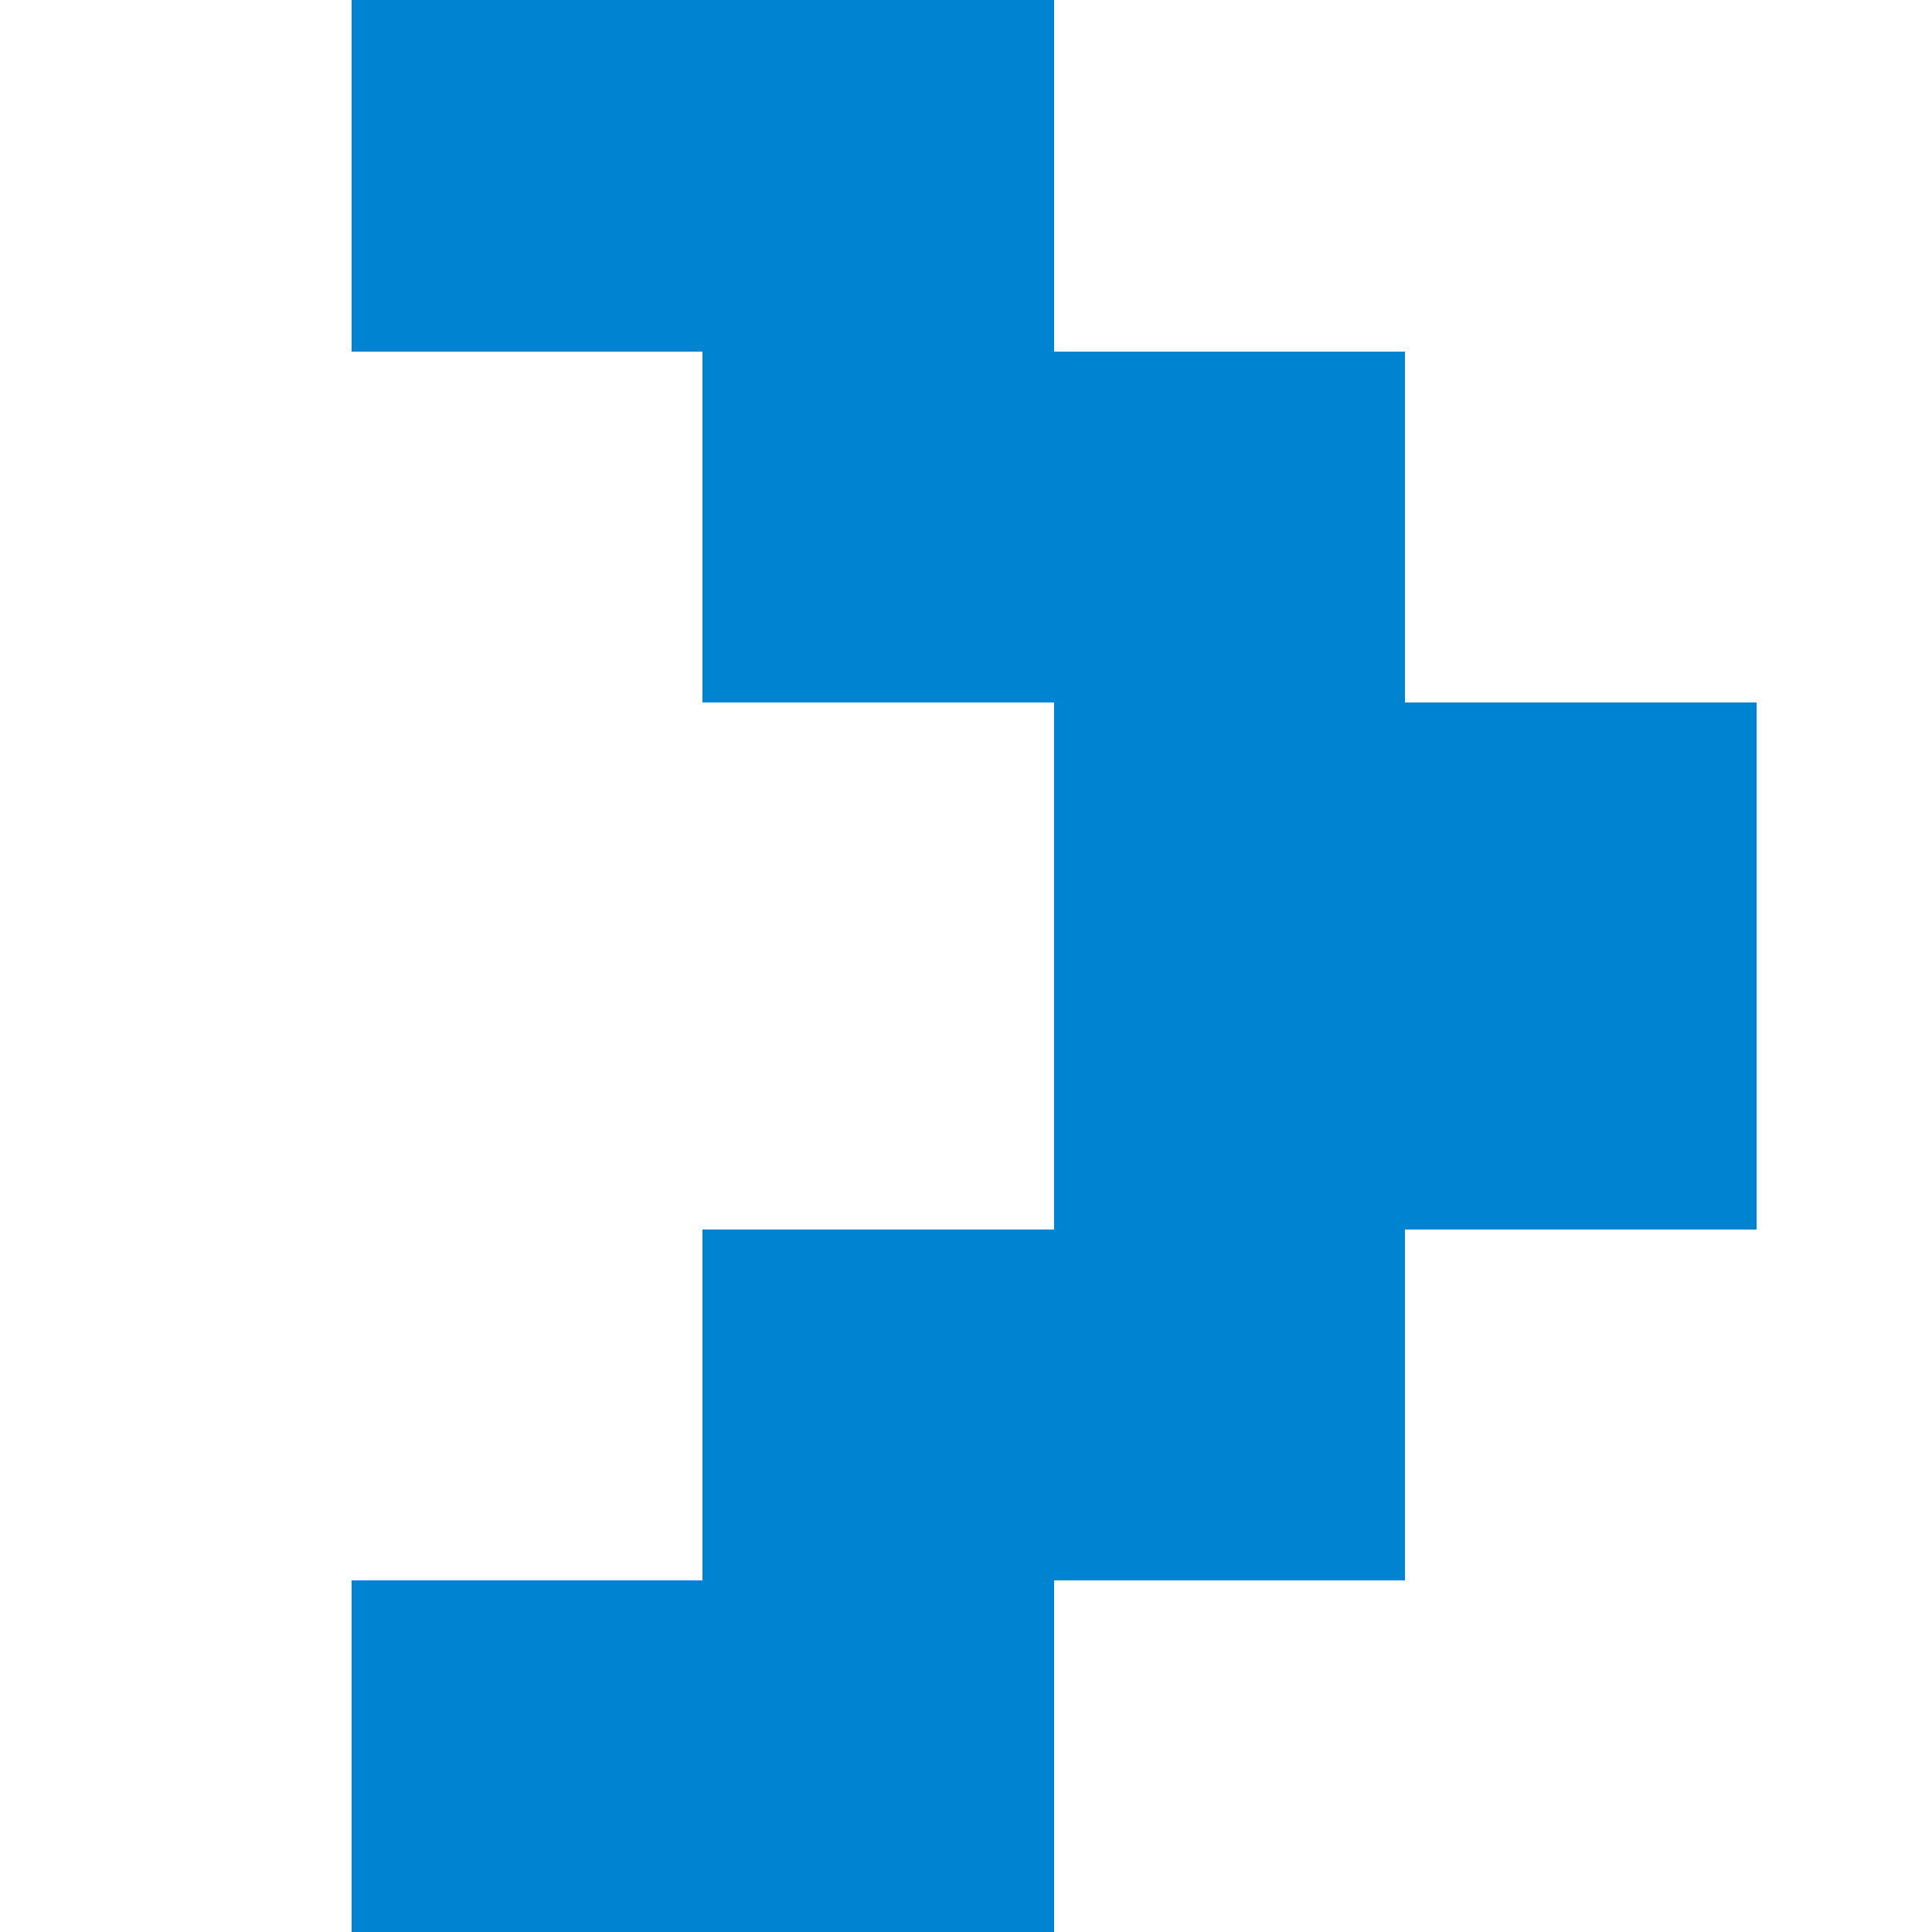
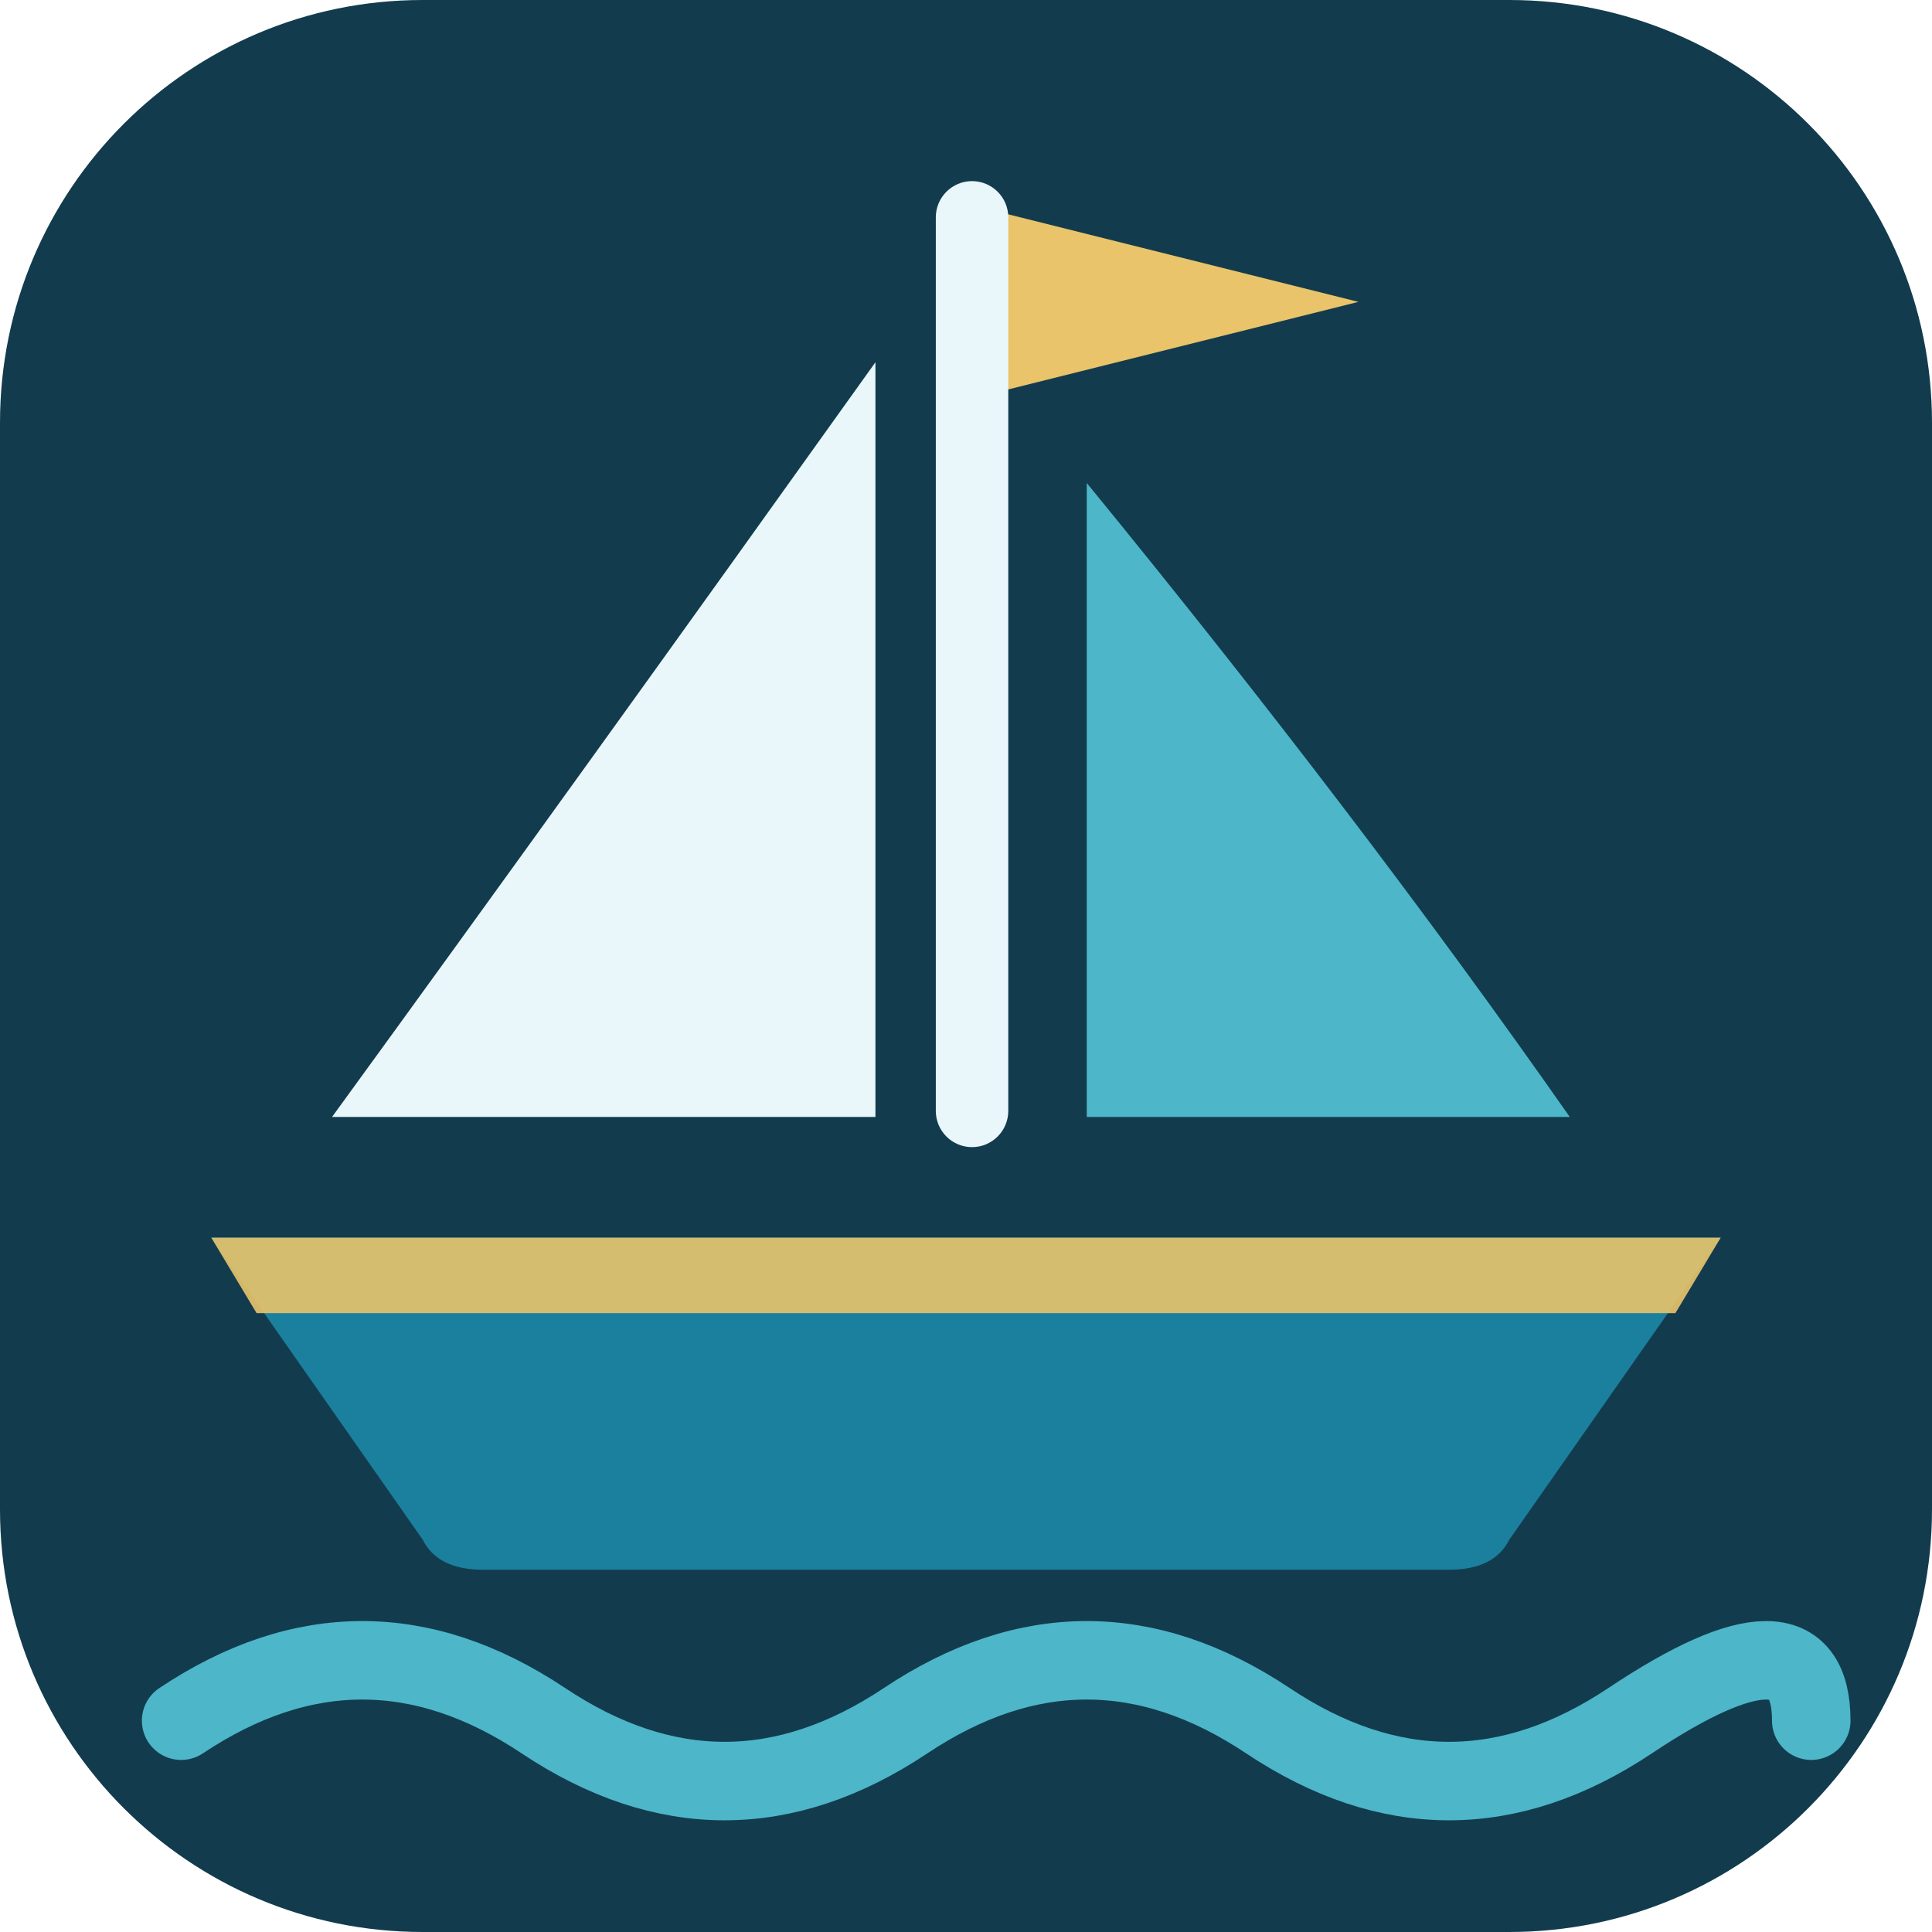
- <svg xmlns="http://www.w3.org/2000/svg" id="warship" version="1.1" viewBox="0 0 11 11">
-   <defs>
-     <style>
-       .st0 {
-         fill: none;
-       }
- 
-       .st1 {
-         fill: #0084d1;
-       }
-     </style>
-   </defs>
-   <rect id="_x36_-1" class="st0" x="10" y="5" width="1" height="1" shape-rendering="crispEdges" />
-   <rect id="_x33_-2" class="st0" x="9" y="2" width="1" height="1" shape-rendering="crispEdges" />
-   <rect id="_x34_-2" class="st0" x="9" y="3" width="1" height="1" shape-rendering="crispEdges" />
-   <rect id="_x35_-2" class="st1" x="9" y="4" width="1" height="1" shape-rendering="crispEdges" />
-   <rect id="_x36_-2" class="st1" x="9" y="5" width="1" height="1" shape-rendering="crispEdges" />
-   <rect id="_x37_-2" class="st1" x="9" y="6" width="1" height="1" shape-rendering="crispEdges" />
-   <rect id="_x38_-2" class="st0" x="9" y="7" width="1" height="1" shape-rendering="crispEdges" />
-   <rect id="_x39_-2" class="st0" x="9" y="8" width="1" height="1" shape-rendering="crispEdges" />
-   <rect id="_x33_-21" class="st0" x="10" y="2" width="1" height="1" shape-rendering="crispEdges" />
-   <rect id="_x34_-21" class="st0" x="10" y="3" width="1" height="1" shape-rendering="crispEdges" />
-   <rect id="_x35_-21" class="st0" x="10" y="4" width="1" height="1" shape-rendering="crispEdges" />
-   <rect id="_x37_-21" class="st0" x="10" y="6" width="1" height="1" shape-rendering="crispEdges" />
-   <rect id="_x38_-21" class="st0" x="10" y="7" width="1" height="1" shape-rendering="crispEdges" />
-   <rect id="_x39_-21" class="st0" x="10" y="8" width="1" height="1" shape-rendering="crispEdges" />
-   <rect id="_x32_-3" class="st0" x="8" y="1" width="1" height="1" shape-rendering="crispEdges" />
-   <rect id="_x33_-3" class="st0" x="8" y="2" width="1" height="1" shape-rendering="crispEdges" />
-   <rect id="_x34_-3" class="st0" x="8" y="3" width="1" height="1" shape-rendering="crispEdges" />
-   <rect id="_x35_-3" class="st1" x="8" y="4" width="1" height="1" shape-rendering="crispEdges" />
-   <rect id="_x36_-3" class="st1" x="8" y="5" width="1" height="1" shape-rendering="crispEdges" />
-   <rect id="_x37_-3" class="st1" x="8" y="6" width="1" height="1" shape-rendering="crispEdges" />
-   <rect id="_x38_-3" class="st0" x="8" y="7" width="1" height="1" shape-rendering="crispEdges" />
-   <rect id="_x39_-3" class="st0" x="8" y="8" width="1" height="1" shape-rendering="crispEdges" />
-   <rect id="_x31_0-3" class="st0" x="8" y="9" width="1" height="1" shape-rendering="crispEdges" />
-   <rect id="_x32_-4" class="st0" x="7" y="1" width="1" height="1" shape-rendering="crispEdges" />
-   <rect id="_x33_-4" class="st1" x="7" y="2" width="1" height="1" shape-rendering="crispEdges" />
-   <rect id="_x34_-4" class="st1" x="7" y="3" width="1" height="1" shape-rendering="crispEdges" />
-   <rect id="_x35_-4" class="st1" x="7" y="4" width="1" height="1" shape-rendering="crispEdges" />
-   <rect id="_x36_-4" class="st1" x="7" y="5" width="1" height="1" shape-rendering="crispEdges" />
-   <rect id="_x37_-4" class="st1" x="7" y="6" width="1" height="1" shape-rendering="crispEdges" />
-   <rect id="_x38_-4" class="st1" x="7" y="7" width="1" height="1" shape-rendering="crispEdges" />
-   <rect id="_x39_-4" class="st1" x="7" y="8" width="1" height="1" shape-rendering="crispEdges" />
-   <rect id="_x31_0-4" class="st0" x="7" y="9" width="1" height="1" shape-rendering="crispEdges" />
-   <rect id="_x32_-5" class="st0" x="6" y="1" width="1" height="1" shape-rendering="crispEdges" />
-   <rect id="_x33_-5" class="st1" x="6" y="2" width="1" height="1" shape-rendering="crispEdges" />
-   <rect id="_x34_-5" class="st1" x="6" y="3" width="1" height="1" shape-rendering="crispEdges" />
-   <rect id="_x35_-5" class="st1" x="6" y="4" width="1" height="1" shape-rendering="crispEdges" />
-   <rect id="_x36_-5" class="st1" x="6" y="5" width="1" height="1" shape-rendering="crispEdges" />
-   <rect id="_x37_-5" class="st1" x="6" y="6" width="1" height="1" shape-rendering="crispEdges" />
-   <rect id="_x38_-5" class="st1" x="6" y="7" width="1" height="1" shape-rendering="crispEdges" />
-   <rect id="_x39_-5" class="st1" x="6" y="8" width="1" height="1" shape-rendering="crispEdges" />
-   <rect id="_x31_0-5" class="st0" x="6" y="9" width="1" height="1" shape-rendering="crispEdges" />
-   <rect id="_x31_-6" class="st1" x="5" width="1" height="1" shape-rendering="crispEdges" />
-   <rect id="_x32_-6" class="st1" x="5" y="1" width="1" height="1" shape-rendering="crispEdges" />
-   <rect id="_x33_-6" class="st1" x="5" y="2" width="1" height="1" shape-rendering="crispEdges" />
-   <rect id="_x34_-6" class="st1" x="5" y="3" width="1" height="1" shape-rendering="crispEdges" />
-   <rect id="_x35_-6" class="st0" x="5" y="4" width="1" height="1" shape-rendering="crispEdges" />
-   <rect id="_x36_-6" class="st0" x="5" y="5" width="1" height="1" shape-rendering="crispEdges" />
-   <rect id="_x37_-6" class="st0" x="5" y="6" width="1" height="1" shape-rendering="crispEdges" />
-   <rect id="_x38_-6" class="st1" x="5" y="7" width="1" height="1" shape-rendering="crispEdges" />
-   <rect id="_x39_-6" class="st1" x="5" y="8" width="1" height="1" shape-rendering="crispEdges" />
-   <rect id="_x31_0-6" class="st1" x="5" y="9" width="1" height="1" shape-rendering="crispEdges" />
-   <rect id="_x31_1-6" class="st1" x="5" y="10" width="1" height="1" shape-rendering="crispEdges" />
-   <rect id="_x32_-7" class="st1" x="4" y="1" width="1" height="1" shape-rendering="crispEdges" />
-   <rect id="_x33_-7" class="st1" x="4" y="2" width="1" height="1" shape-rendering="crispEdges" />
-   <rect id="_x34_-7" class="st1" x="4" y="3" width="1" height="1" shape-rendering="crispEdges" />
-   <rect id="_x35_-7" class="st0" x="4" y="4" width="1" height="1" shape-rendering="crispEdges" />
-   <rect id="_x36_-7" class="st0" x="4" y="5" width="1" height="1" shape-rendering="crispEdges" />
-   <rect id="_x37_-7" class="st0" x="4" y="6" width="1" height="1" shape-rendering="crispEdges" />
-   <rect id="_x38_-7" class="st1" x="4" y="7" width="1" height="1" shape-rendering="crispEdges" />
-   <rect id="_x39_-7" class="st1" x="4" y="8" width="1" height="1" shape-rendering="crispEdges" />
-   <rect id="_x31_0-7" class="st1" x="4" y="9" width="1" height="1" shape-rendering="crispEdges" />
-   <rect id="_x32_-8" class="st1" x="3" y="1" width="1" height="1" shape-rendering="crispEdges" />
-   <rect id="_x32_-81" class="st0" x="3" y="2" width="1" height="1" shape-rendering="crispEdges" />
-   <rect id="_x34_-8" class="st0" x="3" y="3" width="1" height="1" shape-rendering="crispEdges" />
-   <rect id="_x35_-8" class="st0" x="3" y="4" width="1" height="1" shape-rendering="crispEdges" />
-   <rect id="_x36_-8" class="st0" x="3" y="5" width="1" height="1" shape-rendering="crispEdges" />
-   <rect id="_x37_-8" class="st0" x="3" y="6" width="1" height="1" shape-rendering="crispEdges" />
-   <rect id="_x38_-8" class="st0" x="3" y="7" width="1" height="1" shape-rendering="crispEdges" />
-   <rect id="_x39_-8" class="st0" x="3" y="8" width="1" height="1" shape-rendering="crispEdges" />
-   <rect id="_x31_0-8" class="st1" x="3" y="9" width="1" height="1" shape-rendering="crispEdges" />
-   <rect id="_x32_-9" class="st1" x="2" y="1" width="1" height="1" shape-rendering="crispEdges" />
-   <rect id="_x33_-9" class="st0" x="2" y="2" width="1" height="1" shape-rendering="crispEdges" />
-   <rect id="_x34_-9" class="st0" x="2" y="3" width="1" height="1" shape-rendering="crispEdges" />
-   <rect id="_x35_-9" class="st0" x="2" y="4" width="1" height="1" shape-rendering="crispEdges" />
-   <rect id="_x36_-9" class="st0" x="2" y="5" width="1" height="1" shape-rendering="crispEdges" />
-   <rect id="_x37_-9" class="st0" x="2" y="6" width="1" height="1" shape-rendering="crispEdges" />
-   <rect id="_x38_-9" class="st0" x="2" y="7" width="1" height="1" shape-rendering="crispEdges" />
-   <rect id="_x39_-9" class="st0" x="2" y="8" width="1" height="1" shape-rendering="crispEdges" />
-   <rect id="_x31_0-9" class="st1" x="2" y="9" width="1" height="1" shape-rendering="crispEdges" />
-   <rect id="_x33_-10" class="st0" x="1" y="2" width="1" height="1" shape-rendering="crispEdges" />
-   <rect id="_x34_-10" class="st0" x="1" y="3" width="1" height="1" shape-rendering="crispEdges" />
-   <rect id="_x35_-10" class="st0" x="1" y="4" width="1" height="1" shape-rendering="crispEdges" />
-   <rect id="_x36_-10" class="st0" x="1" y="5" width="1" height="1" shape-rendering="crispEdges" />
-   <rect id="_x37_-10" class="st0" x="1" y="6" width="1" height="1" shape-rendering="crispEdges" />
-   <rect id="_x38_-10" class="st0" x="1" y="7" width="1" height="1" shape-rendering="crispEdges" />
-   <rect id="_x39_-10" class="st0" x="1" y="8" width="1" height="1" shape-rendering="crispEdges" />
-   <rect id="_x33_-101" class="st0" y="2" width="1" height="1" shape-rendering="crispEdges" />
-   <rect id="_x33_-22" class="st0" x="9" y="1" width="1" height="1" shape-rendering="crispEdges" />
-   <rect id="_x33_-23" class="st0" x="10" y="1" width="1" height="1" shape-rendering="crispEdges" />
-   <rect id="_x33_-102" class="st0" x="1" y="1" width="1" height="1" shape-rendering="crispEdges" />
-   <rect id="_x33_-103" class="st0" y="1" width="1" height="1" shape-rendering="crispEdges" />
-   <rect id="_x32_-31" class="st0" x="8" width="1" height="1" shape-rendering="crispEdges" />
-   <rect id="_x32_-41" class="st0" x="7" width="1" height="1" shape-rendering="crispEdges" />
-   <rect id="_x32_-51" class="st0" x="6" width="1" height="1" shape-rendering="crispEdges" />
-   <rect id="_x32_-71" class="st1" x="4" width="1" height="1" shape-rendering="crispEdges" />
-   <rect id="_x32_-82" class="st1" x="3" width="1" height="1" shape-rendering="crispEdges" />
-   <rect id="_x32_-91" class="st1" x="2" width="1" height="1" shape-rendering="crispEdges" />
-   <rect id="_x33_-24" class="st0" x="9" width="1" height="1" shape-rendering="crispEdges" />
-   <rect id="_x33_-25" class="st0" x="10" width="1" height="1" shape-rendering="crispEdges" />
-   <rect id="_x33_-104" class="st0" x="1" width="1" height="1" shape-rendering="crispEdges" />
-   <rect id="_x33_-105" class="st0" width="1" height="1" shape-rendering="crispEdges" />
-   <rect id="_x33_-106" class="st0" width="11" height="11" shape-rendering="crispEdges" />
-   <rect id="_x34_-101" class="st0" y="3" width="1" height="1" shape-rendering="crispEdges" />
-   <rect id="_x35_-101" class="st0" y="4" width="1" height="1" shape-rendering="crispEdges" />
-   <rect id="_x37_-101" class="st0" y="6" width="1" height="1" shape-rendering="crispEdges" />
-   <rect id="_x38_-101" class="st0" y="7" width="1" height="1" shape-rendering="crispEdges" />
-   <rect id="_x39_-101" class="st0" y="8" width="1" height="1" shape-rendering="crispEdges" />
-   <rect id="_x39_-22" class="st0" x="9" y="9" width="1" height="1" shape-rendering="crispEdges" />
-   <rect id="_x39_-23" class="st0" x="10" y="9" width="1" height="1" shape-rendering="crispEdges" />
-   <rect id="_x39_-102" class="st0" x="1" y="9" width="1" height="1" shape-rendering="crispEdges" />
-   <rect id="_x39_-103" class="st0" y="9" width="1" height="1" shape-rendering="crispEdges" />
-   <rect id="_x31_0-31" class="st0" x="8" y="10" width="1" height="1" shape-rendering="crispEdges" />
-   <rect id="_x31_0-41" class="st0" x="7" y="10" width="1" height="1" shape-rendering="crispEdges" />
-   <rect id="_x31_0-51" class="st0" x="6" y="10" width="1" height="1" shape-rendering="crispEdges" />
-   <rect id="_x31_0-71" class="st1" x="4" y="10" width="1" height="1" shape-rendering="crispEdges" />
-   <rect id="_x31_0-81" class="st1" x="3" y="10" width="1" height="1" shape-rendering="crispEdges" />
-   <rect id="_x31_0-91" class="st1" x="2" y="10" width="1" height="1" shape-rendering="crispEdges" />
-   <rect id="_x39_-24" class="st0" x="9" y="10" width="1" height="1" shape-rendering="crispEdges" />
-   <rect id="_x39_-25" class="st0" x="10" y="10" width="1" height="1" shape-rendering="crispEdges" />
-   <rect id="_x39_-104" class="st0" x="1" y="10" width="1" height="1" shape-rendering="crispEdges" />
-   <rect id="_x39_-105" class="st0" y="10" width="1" height="1" shape-rendering="crispEdges" />
-   <rect id="_x36_-11" class="st0" y="5" width="1" height="1" shape-rendering="crispEdges" />
+ <svg xmlns="http://www.w3.org/2000/svg" viewBox="0 0 64 64">
+   <rect x="0" y="0" width="64" height="64" rx="14" fill="#123c4d" />
+   <path d="M33 7 L33 13 L45 10 Z" fill="#e9c46a" />
+   <rect x="31" y="6" width="2.4" height="32" rx="1.2" fill="#e9f7fb" />
+   <path d="M29 12 L29 37 L11 37 Q19 26 29 12 Z" fill="#e9f7fb" />
+   <path d="M36 16 L36 37 L52 37 Q45 27 36 16 Z" fill="#4db6c9" />
+   <path d="M7 41 L57 41 L50 51 Q49.5 52 48 52 L16 52 Q14.5 52 14 51 Z" fill="#1b7f9e" />
+   <path d="M7 41 L57 41 L55.5 43.5 L8.5 43.5 Z" fill="#e9c46a" opacity="0.9" />
+   <path d="M6 57 Q12 53 18 57 T30 57 T42 57 T54 57 T60 57" fill="none" stroke="#4db6c9" stroke-width="2.6" stroke-linecap="round" />
</svg>
